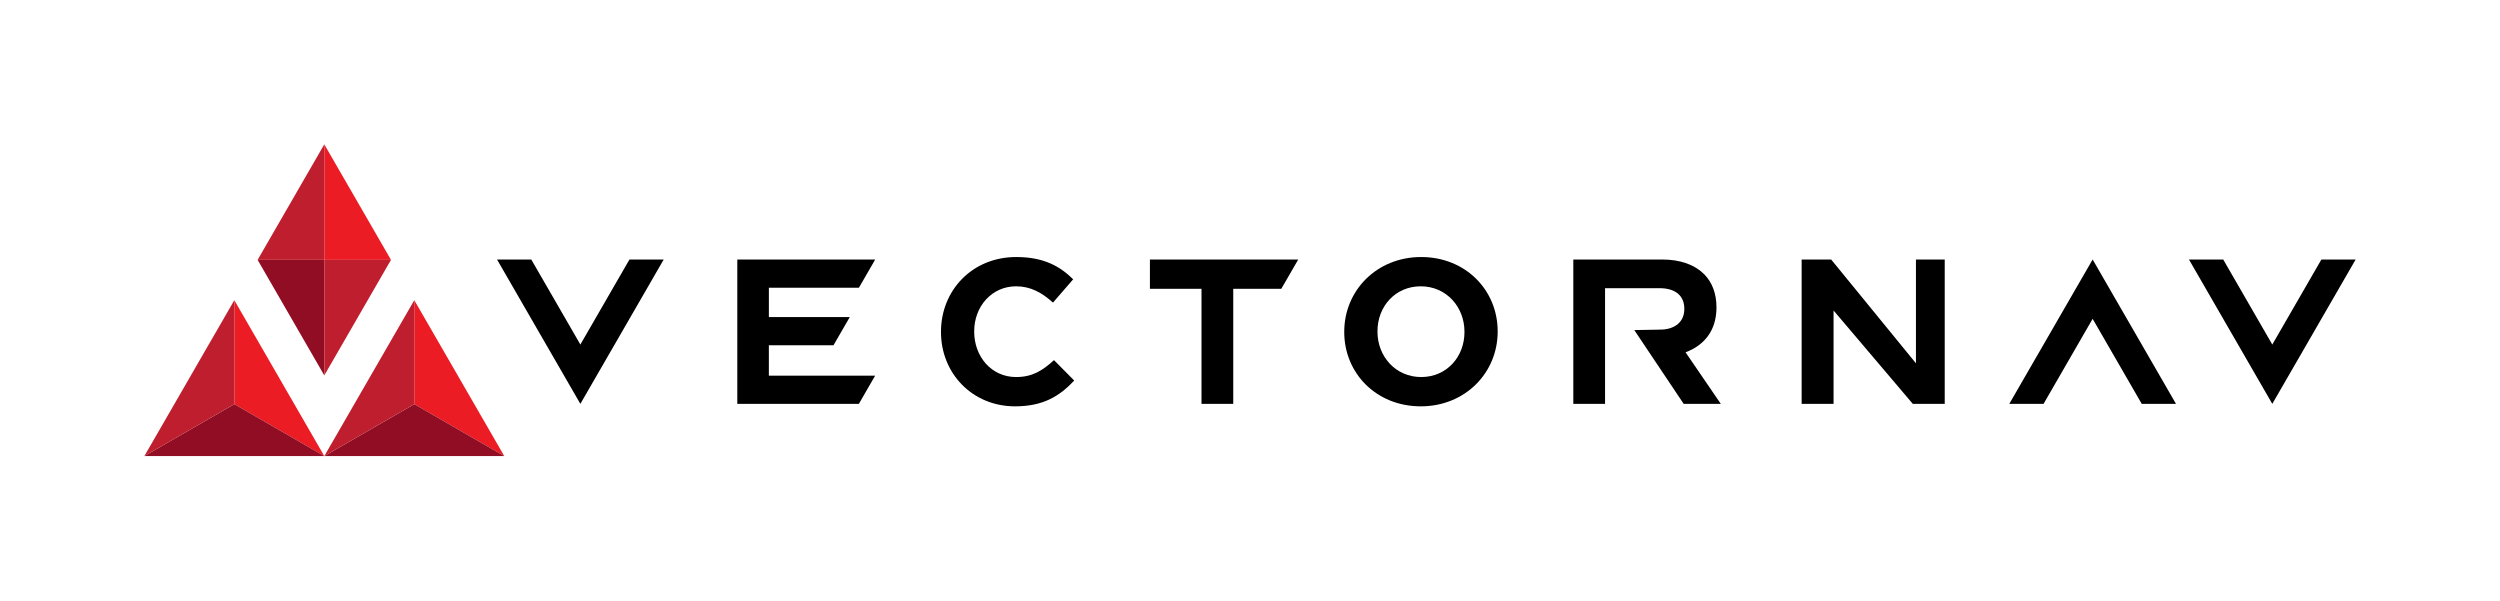
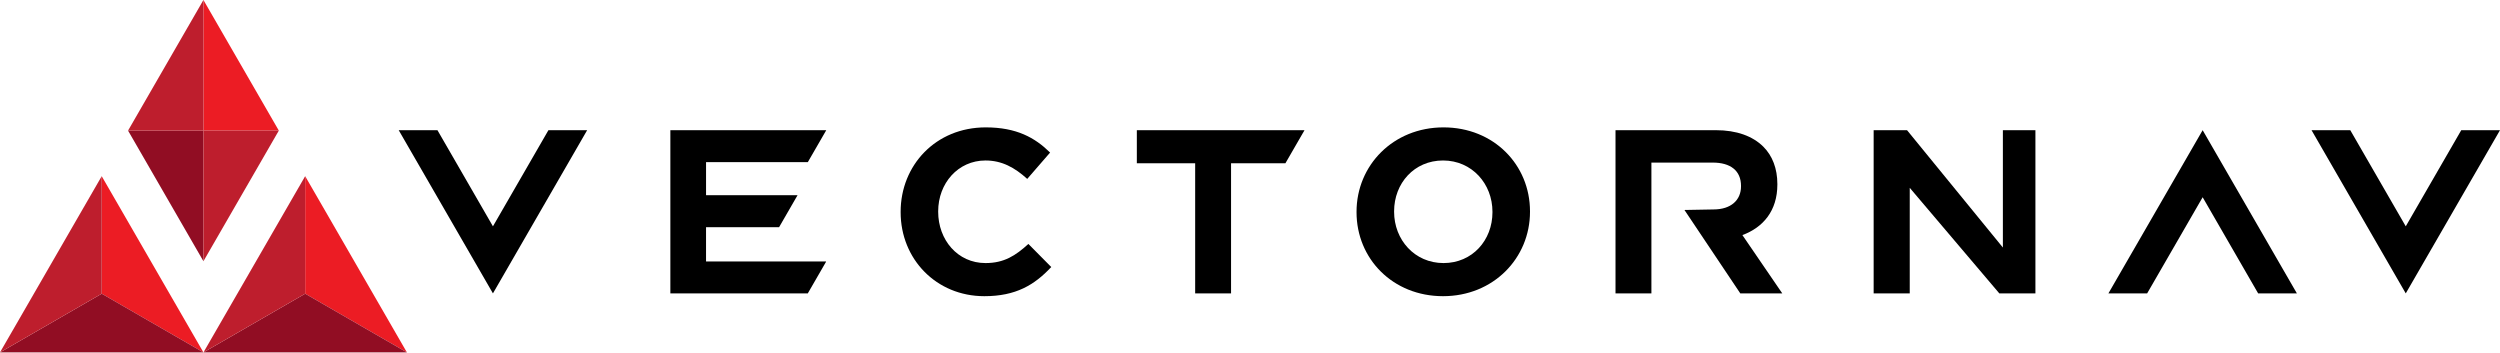
- <svg xmlns="http://www.w3.org/2000/svg" id="Layer_1" data-name="Layer 1" viewBox="0 0 2402.58 577.01">
-   <defs>
-     <style>.cls-1{fill:#000;}.cls-2{fill:#ec1c24;}.cls-3{fill:#910d23;}.cls-4{fill:#be1e2d;}</style>
+ <svg xmlns="http://www.w3.org/2000/svg" id="Layer_1" data-name="Layer 1" viewBox="0 0 2125.13 299.55" version="1.1" width="2125.13" height="299.55">
+   <defs id="defs1">
+     <style id="style1">.cls-1{fill:#000;}.cls-2{fill:#ec1c24;}.cls-3{fill:#910d23;}.cls-4{fill:#be1e2d;}</style>
  </defs>
-   <path class="cls-1" d="M825.42,276.55l15.6-27v-.12H708.57V388.13H825.39l15.51-26.85V361h-102V331.84H801l15.68-27.16H738.91V276.55Z" />
-   <path class="cls-1" d="M904.32,319.15v-.4c0-39.44,29.73-71.74,72.34-71.74,26.16,0,41.81,8.72,54.7,21.4l-19.43,22.4c-10.7-9.71-21.6-15.66-35.47-15.66-23.39,0-40.23,19.42-40.23,43.21v.39c0,23.79,16.45,43.6,40.23,43.6,15.85,0,25.56-6.34,36.46-16.25l19.43,19.62c-14.27,15.26-30.13,24.78-56.88,24.78C934.64,390.5,904.32,359,904.32,319.15Z" />
-   <path class="cls-1" d="M1105.1,249.39v28.15h49.58V388.13h30.51V277.54h46.19l16.26-28.15Z" />
-   <path class="cls-1" d="M1291.86,319.15v-.4c0-39.44,31.11-71.74,73.92-71.74s73.53,31.91,73.53,71.35v.39c0,39.44-31.12,71.75-73.93,71.75S1291.86,358.59,1291.86,319.15Zm115.54,0v-.4c0-23.78-17.44-43.6-42-43.6s-41.61,19.42-41.61,43.21v.39c0,23.79,17.44,43.6,42,43.6S1407.4,342.93,1407.4,319.15Z" />
-   <path class="cls-1" d="M1595.29,316.77c14.87,0,23.39-7.93,23.39-19.62v-.4c0-13.08-9.12-19.81-24-19.81h-52.17V388.12H1512V249.39h85.26c17.64,0,31.32,5,40.43,14.07,7.73,7.73,11.89,18.63,11.89,31.71v.4c0,22.39-12.08,36.46-29.72,43l33.89,49.55h-35.68l-47.47-70.9" />
-   <path class="cls-1" d="M1731.43,249.39h28.37l81.48,99.75V249.39h27.66V388.12h-30.68l-76.15-89.73v89.73h-30.68Z" />
-   <polygon class="cls-1" points="1930.99 388.12 2011.1 249.39 2091.2 388.12 2058.27 388.12 2011.1 306.39 1963.92 388.12 1930.99 388.12" />
-   <polygon class="cls-1" points="2263.86 249.39 2183.75 388.12 2103.65 249.39 2136.58 249.39 2183.75 331.12 2230.93 249.39 2263.86 249.39" />
-   <polygon class="cls-1" points="637.85 249.39 557.75 388.12 477.65 249.39 510.58 249.39 557.75 331.12 604.93 249.39 637.85 249.39" />
-   <polygon class="cls-2" points="375.75 249.74 311.66 249.74 311.66 138.73 375.75 249.74" />
-   <polygon class="cls-2" points="268.44 363.41 225.19 288.5 225.19 388.39 311.66 438.28 268.44 363.41" />
-   <polygon class="cls-2" points="441.39 363.41 398.14 288.5 398.14 388.39 484.61 438.28 441.39 363.41" />
-   <polygon class="cls-3" points="311.66 249.74 311.66 360.78 247.58 249.74 311.66 249.74" />
-   <polygon class="cls-3" points="225.19 388.39 138.73 438.28 225.19 438.28 311.66 438.28 225.19 388.39" />
-   <polygon class="cls-3" points="398.14 388.39 311.68 438.28 398.14 438.28 484.61 438.28 398.14 388.39" />
-   <polygon class="cls-4" points="311.66 138.73 311.66 249.74 247.58 249.74 311.66 138.73" />
-   <polygon class="cls-4" points="375.75 249.74 311.66 360.78 311.66 249.74 375.75 249.74" />
-   <polygon class="cls-4" points="181.95 363.41 138.73 438.28 225.19 388.39 225.19 288.5 181.95 363.41" />
-   <polygon class="cls-4" points="354.89 363.41 311.68 438.28 398.14 388.39 398.14 288.5 354.89 363.41" />
+   <path class="cls-1" d="m 686.69,137.82 15.6,-27 V 110.7 H 569.84 v 138.7 h 116.82 l 15.51,-26.85 v -0.28 h -102 v -29.16 h 62.1 l 15.68,-27.16 h -77.77 v -28.13 z" id="path1" />
+   <path class="cls-1" d="m 765.59,180.42 v -0.4 c 0,-39.44 29.73,-71.74 72.34,-71.74 26.16,0 41.81,8.72 54.7,21.4 l -19.43,22.4 c -10.7,-9.71 -21.6,-15.66 -35.47,-15.66 -23.39,0 -40.23,19.42 -40.23,43.21 v 0.39 c 0,23.79 16.45,43.6 40.23,43.6 15.85,0 25.56,-6.34 36.46,-16.25 l 19.43,19.62 c -14.27,15.26 -30.13,24.78 -56.88,24.78 -40.83,0 -71.15,-31.5 -71.15,-71.35 z" id="path2" />
+   <path class="cls-1" d="m 966.37,110.66 v 28.15 h 49.58 V 249.4 h 30.51 V 138.81 h 46.19 l 16.26,-28.15 z" id="path3" />
+   <path class="cls-1" d="m 1153.13,180.42 v -0.4 c 0,-39.44 31.11,-71.74 73.92,-71.74 42.81,0 73.53,31.91 73.53,71.35 v 0.39 c 0,39.44 -31.12,71.75 -73.93,71.75 -42.81,0 -73.52,-31.91 -73.52,-71.35 z m 115.54,0 v -0.4 c 0,-23.78 -17.44,-43.6 -42,-43.6 -24.56,0 -41.61,19.42 -41.61,43.21 v 0.39 c 0,23.79 17.44,43.6 42,43.6 24.56,0 41.61,-19.42 41.61,-43.2 z" id="path4" />
+   <path class="cls-1" d="m 1456.56,178.04 c 14.87,0 23.39,-7.93 23.39,-19.62 v -0.4 c 0,-13.08 -9.12,-19.81 -24,-19.81 h -52.17 v 111.18 h -30.51 V 110.66 h 85.26 c 17.64,0 31.32,5 40.43,14.07 7.73,7.73 11.89,18.63 11.89,31.71 v 0.4 c 0,22.39 -12.08,36.46 -29.72,43 l 33.89,49.55 h -35.68 l -47.47,-70.9" id="path5" />
+   <path class="cls-1" d="m 1592.7,110.66 h 28.37 l 81.48,99.75 v -99.75 h 27.66 v 138.73 h -30.68 l -76.15,-89.73 v 89.73 h -30.68 z" id="path6" />
+   <polygon class="cls-1" points="2011.1,306.39 1963.92,388.12 1930.99,388.12 2011.1,249.39 2091.2,388.12 2058.27,388.12 " id="polygon6" transform="translate(-138.73,-138.73)" />
+   <polygon class="cls-1" points="2183.75,331.12 2230.93,249.39 2263.86,249.39 2183.75,388.12 2103.65,249.39 2136.58,249.39 " id="polygon7" transform="translate(-138.73,-138.73)" />
+   <polygon class="cls-1" points="557.75,331.12 604.93,249.39 637.85,249.39 557.75,388.12 477.65,249.39 510.58,249.39 " id="polygon8" transform="translate(-138.73,-138.73)" />
+   <polygon class="cls-2" points="311.66,249.74 311.66,138.73 375.75,249.74 " id="polygon9" transform="translate(-138.73,-138.73)" />
+   <polygon class="cls-2" points="268.44,363.41 225.19,288.5 225.19,388.39 311.66,438.28 " id="polygon10" transform="translate(-138.73,-138.73)" />
+   <polygon class="cls-2" points="441.39,363.41 398.14,288.5 398.14,388.39 484.61,438.28 " id="polygon11" transform="translate(-138.73,-138.73)" />
+   <polygon class="cls-3" points="311.66,360.78 247.58,249.74 311.66,249.74 " id="polygon12" transform="translate(-138.73,-138.73)" />
+   <polygon class="cls-3" points="225.19,388.39 138.73,438.28 225.19,438.28 311.66,438.28 " id="polygon13" transform="translate(-138.73,-138.73)" />
+   <polygon class="cls-3" points="398.14,388.39 311.68,438.28 398.14,438.28 484.61,438.28 " id="polygon14" transform="translate(-138.73,-138.73)" />
+   <polygon class="cls-4" points="311.66,249.74 247.58,249.74 311.66,138.73 " id="polygon15" transform="translate(-138.73,-138.73)" />
+   <polygon class="cls-4" points="311.66,360.78 311.66,249.74 375.75,249.74 " id="polygon16" transform="translate(-138.73,-138.73)" />
+   <polygon class="cls-4" points="181.95,363.41 138.73,438.28 225.19,388.39 225.19,288.5 " id="polygon17" transform="translate(-138.73,-138.73)" />
+   <polygon class="cls-4" points="354.89,363.41 311.68,438.28 398.14,388.39 398.14,288.5 " id="polygon18" transform="translate(-138.73,-138.73)" />
</svg>
